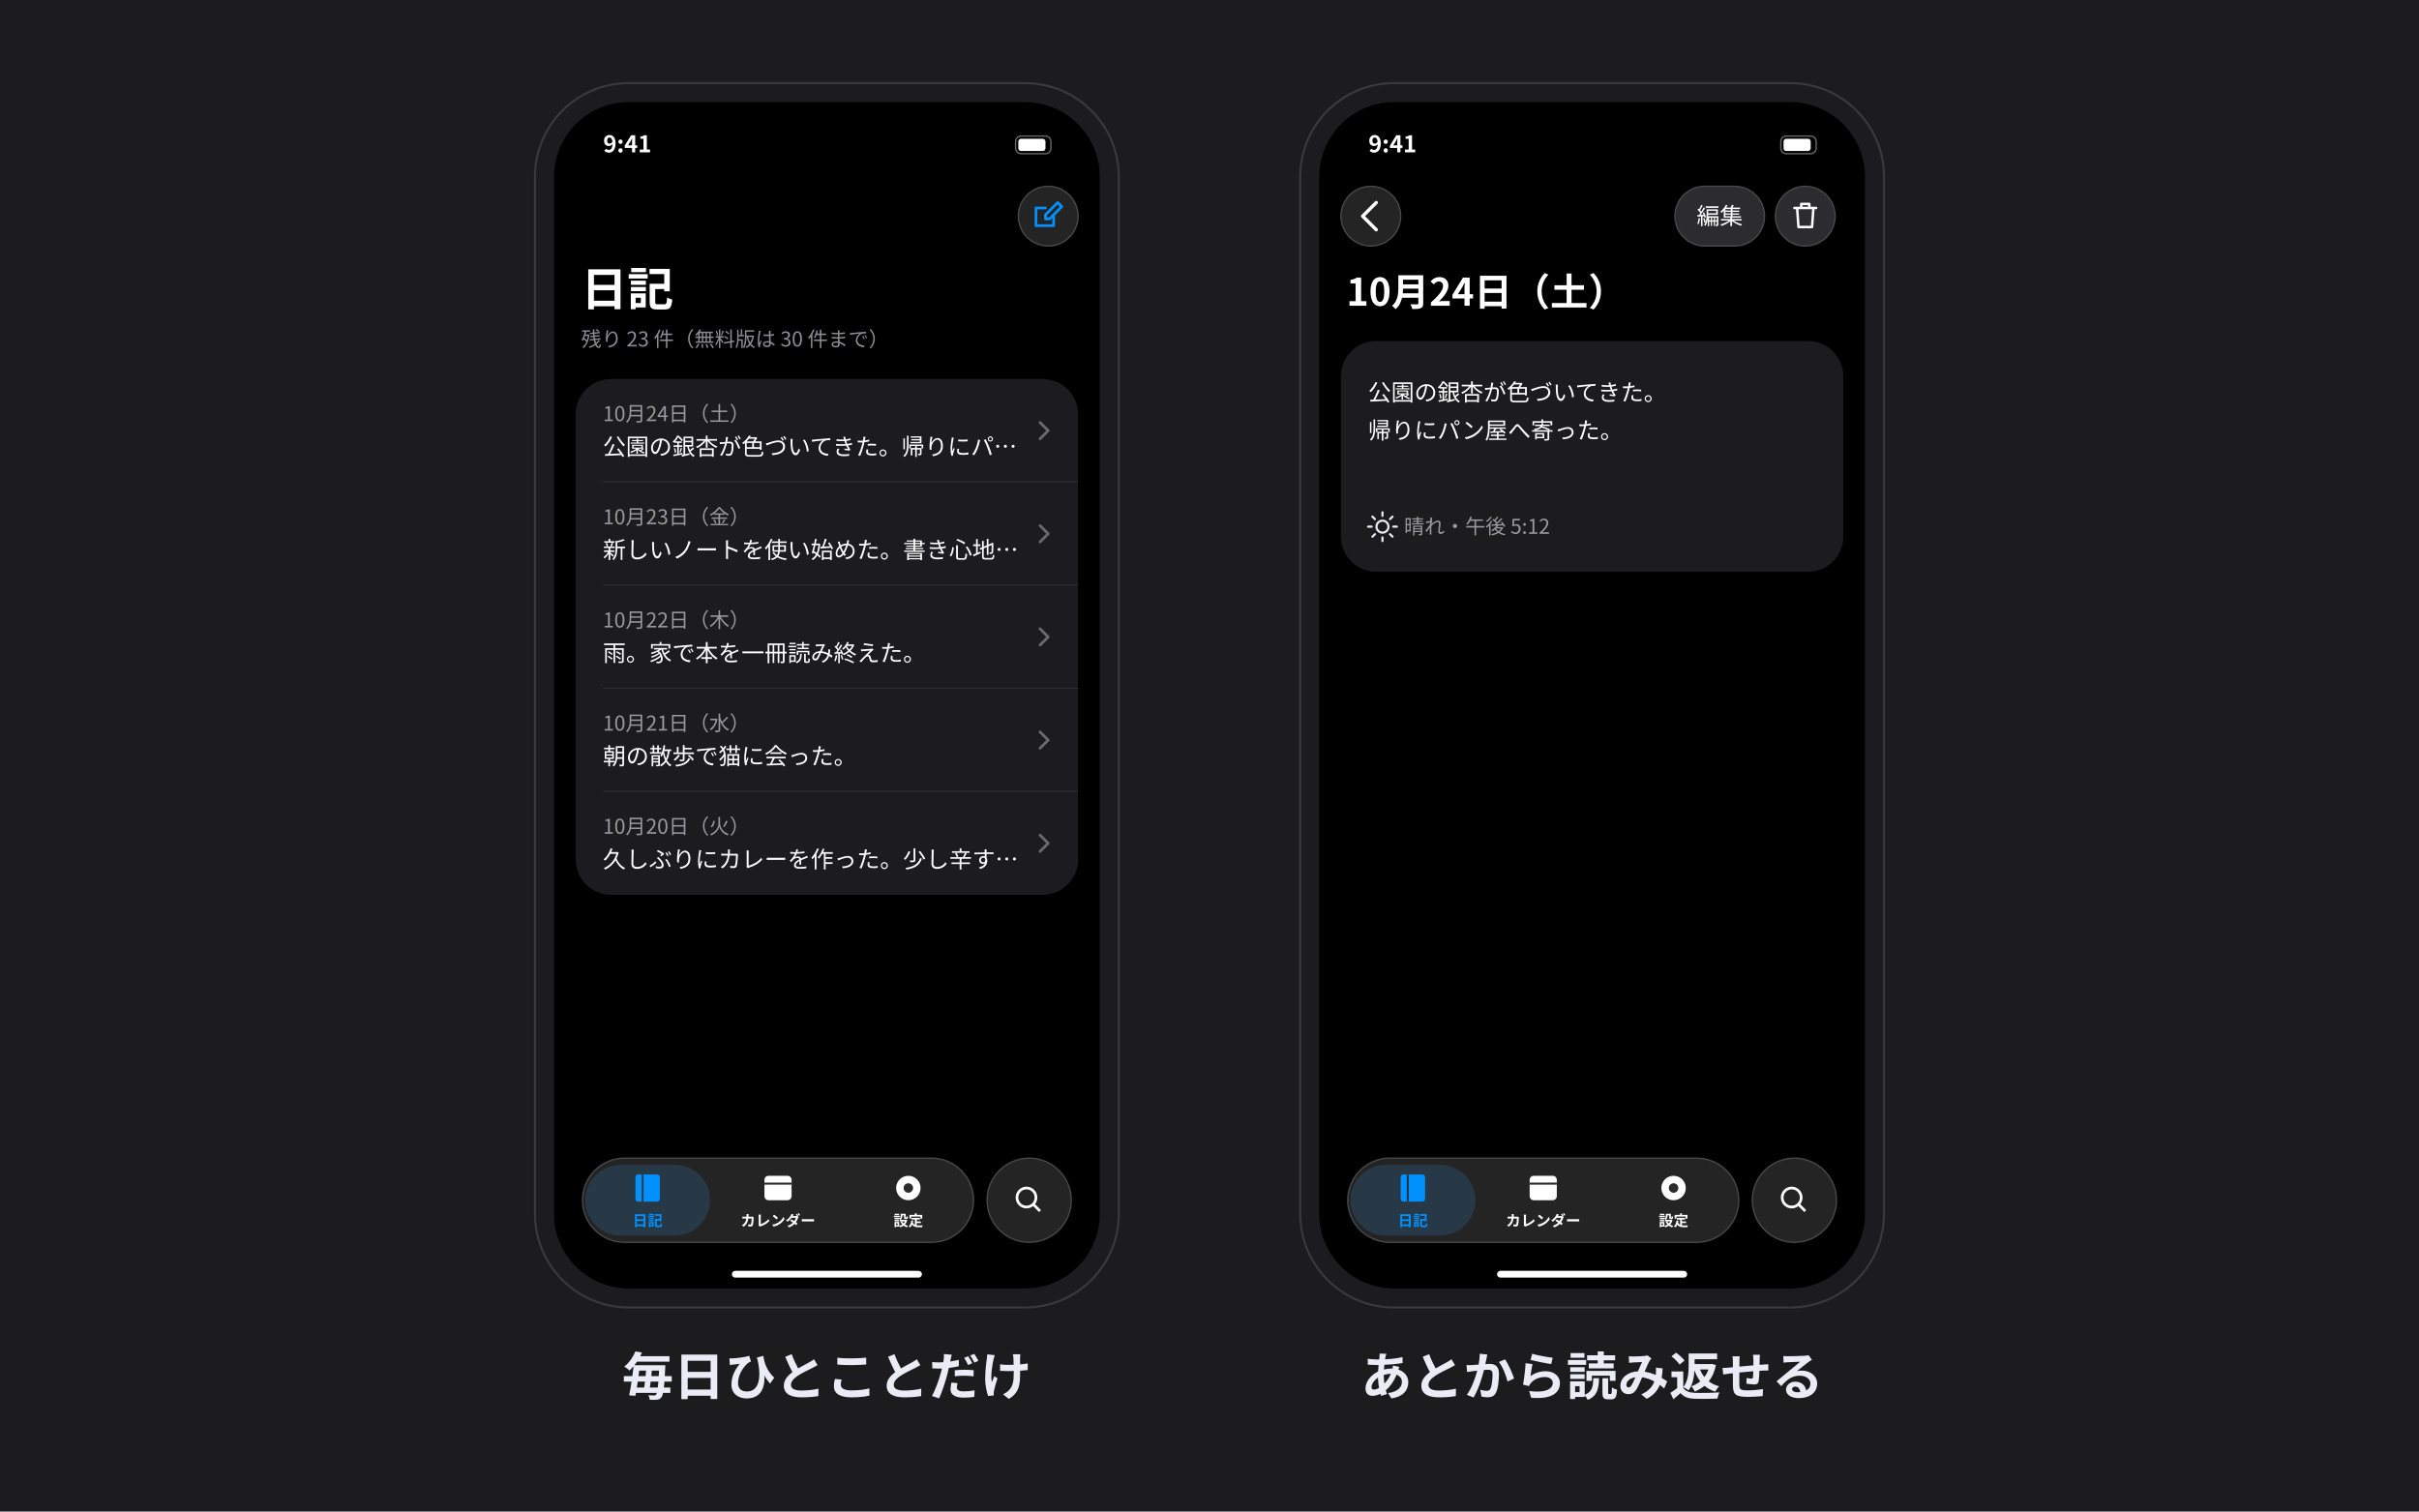
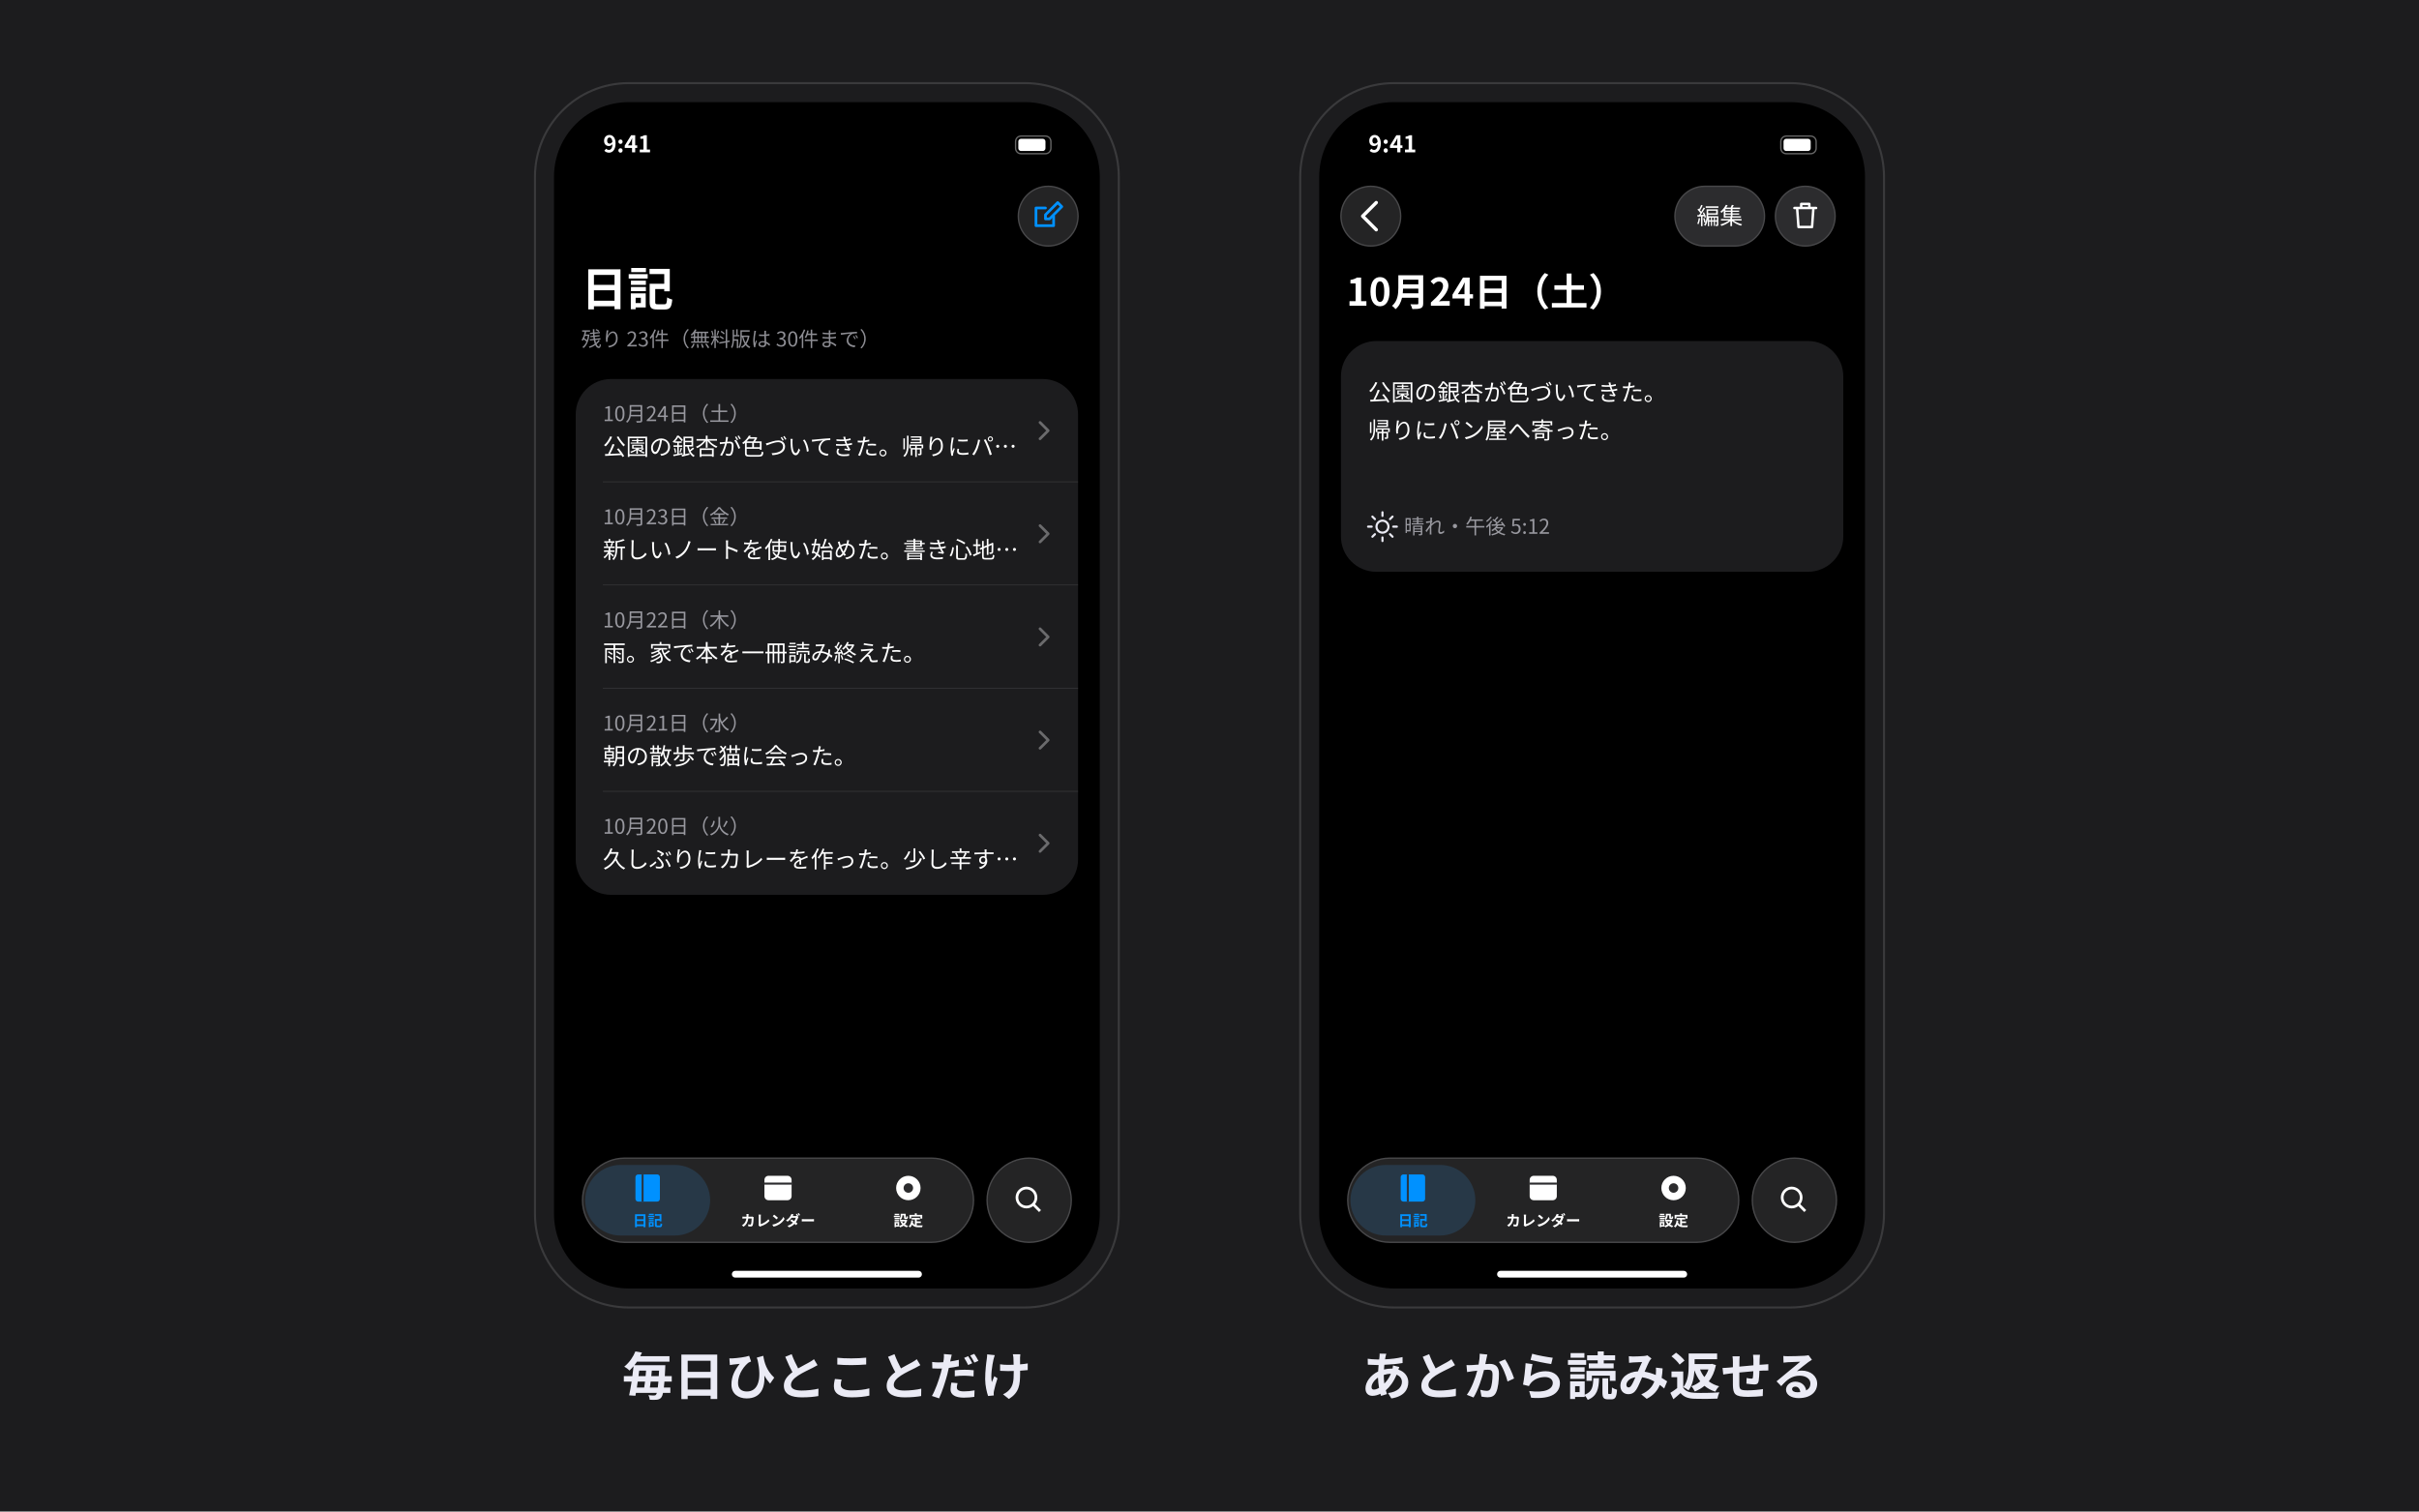
<svg xmlns="http://www.w3.org/2000/svg" width="1600" height="1000" viewBox="0 0 1600 1000">
  <rect width="100%" height="100%" fill="#1C1C1E" />
  <clipPath id="clipL">
    <rect x="366.43" y="67.572" width="360.998" height="784.856" rx="49.39" />
  </clipPath>
  <rect x="353.858" y="55" width="386.142" height="810" rx="61.962" fill="#1C1C1E" stroke="#3A3A3C" stroke-width="1.347" />
  <g clip-path="url(#clipL)">
    <svg viewBox="0 0 402 874" data-bg="#000000" x="366.43" y="67.572" width="360.998" height="784.856">
      <rect width="100%" height="100%" fill="#000000" />
      <text x="54" y="37" font-family="-apple-system, 'SF Pro Text', 'Hiragino Sans', 'Noto Sans JP', 'Noto Sans CJK JP', sans-serif" font-size="17" font-weight="600" fill="#FFFFFF" text-anchor="middle">9:41</text>
      <rect x="340" y="25" width="26" height="13" rx="4" fill="none" stroke="#FFFFFF" stroke-opacity="0.4" />
      <rect x="342" y="27" width="20" height="9" rx="2" fill="#FFFFFF" />
      <circle cx="364" cy="84" r="22" fill="#2C2C2E" fill-opacity="0.82" stroke="#48484A" />
      <g transform="translate(352,72) scale(1.0)" fill="none" stroke="#0091FF" stroke-width="2" stroke-linecap="round" stroke-linejoin="round">
        <path d="M3 6h7M3 6v13h13v-7" />
        <path d="M19 2l3 3-9 9h-3v-3z" />
      </g>
      <text x="20" y="150" font-family="-apple-system, 'SF Pro Text', 'Hiragino Sans', 'Noto Sans JP', 'Noto Sans CJK JP', sans-serif" font-size="34" font-weight="700" fill="#FFFFFF" text-anchor="start">日記</text>
-       <text x="20" y="180" font-family="-apple-system, 'SF Pro Text', 'Hiragino Sans', 'Noto Sans JP', 'Noto Sans CJK JP', sans-serif" font-size="15" font-weight="400" fill="#EBEBF5" text-anchor="start" opacity="0.6">残り 23 件（無料版は 30 件まで）</text>
+       <text x="20" y="180" font-family="-apple-system, 'SF Pro Text', 'Hiragino Sans', 'Noto Sans JP', 'Noto Sans CJK JP', sans-serif" font-size="15" font-weight="400" fill="#EBEBF5" text-anchor="start" opacity="0.6">残り 23件（無料版は 30件まで）</text>
      <rect x="16" y="204" width="370" height="380" rx="26" fill="#1C1C1E" />
      <text x="36" y="235" font-family="-apple-system, 'SF Pro Text', 'Hiragino Sans', 'Noto Sans JP', 'Noto Sans CJK JP', sans-serif" font-size="15" font-weight="400" fill="#EBEBF5" text-anchor="start" opacity="0.6" data-bg="#1C1C1E">10月24日（土）</text>
      <text x="36" y="260" font-family="-apple-system, 'SF Pro Text', 'Hiragino Sans', 'Noto Sans JP', 'Noto Sans CJK JP', sans-serif" font-size="17" font-weight="400" fill="#FFFFFF" text-anchor="start" data-bg="#1C1C1E">公園の銀杏が色づいてきた。帰りにパ…</text>
      <path d="M358 236l6 6-6 6" fill="none" stroke="#FFFFFF" stroke-opacity="0.35" stroke-width="2" stroke-linecap="round" stroke-linejoin="round" />
      <rect x="36" y="279.5" width="350" height="0.5" fill="#38383A" />
      <text x="36" y="311" font-family="-apple-system, 'SF Pro Text', 'Hiragino Sans', 'Noto Sans JP', 'Noto Sans CJK JP', sans-serif" font-size="15" font-weight="400" fill="#EBEBF5" text-anchor="start" opacity="0.6" data-bg="#1C1C1E">10月23日（金）</text>
      <text x="36" y="336" font-family="-apple-system, 'SF Pro Text', 'Hiragino Sans', 'Noto Sans JP', 'Noto Sans CJK JP', sans-serif" font-size="17" font-weight="400" fill="#FFFFFF" text-anchor="start" data-bg="#1C1C1E">新しいノートを使い始めた。書き心地…</text>
      <path d="M358 312l6 6-6 6" fill="none" stroke="#FFFFFF" stroke-opacity="0.35" stroke-width="2" stroke-linecap="round" stroke-linejoin="round" />
      <rect x="36" y="355.5" width="350" height="0.5" fill="#38383A" />
      <text x="36" y="387" font-family="-apple-system, 'SF Pro Text', 'Hiragino Sans', 'Noto Sans JP', 'Noto Sans CJK JP', sans-serif" font-size="15" font-weight="400" fill="#EBEBF5" text-anchor="start" opacity="0.6" data-bg="#1C1C1E">10月22日（木）</text>
      <text x="36" y="412" font-family="-apple-system, 'SF Pro Text', 'Hiragino Sans', 'Noto Sans JP', 'Noto Sans CJK JP', sans-serif" font-size="17" font-weight="400" fill="#FFFFFF" text-anchor="start" data-bg="#1C1C1E">雨。家で本を一冊読み終えた。</text>
      <path d="M358 388l6 6-6 6" fill="none" stroke="#FFFFFF" stroke-opacity="0.35" stroke-width="2" stroke-linecap="round" stroke-linejoin="round" />
      <rect x="36" y="431.5" width="350" height="0.5" fill="#38383A" />
      <text x="36" y="463" font-family="-apple-system, 'SF Pro Text', 'Hiragino Sans', 'Noto Sans JP', 'Noto Sans CJK JP', sans-serif" font-size="15" font-weight="400" fill="#EBEBF5" text-anchor="start" opacity="0.6" data-bg="#1C1C1E">10月21日（水）</text>
      <text x="36" y="488" font-family="-apple-system, 'SF Pro Text', 'Hiragino Sans', 'Noto Sans JP', 'Noto Sans CJK JP', sans-serif" font-size="17" font-weight="400" fill="#FFFFFF" text-anchor="start" data-bg="#1C1C1E">朝の散歩で猫に会った。</text>
      <path d="M358 464l6 6-6 6" fill="none" stroke="#FFFFFF" stroke-opacity="0.35" stroke-width="2" stroke-linecap="round" stroke-linejoin="round" />
      <rect x="36" y="507.5" width="350" height="0.5" fill="#38383A" />
      <text x="36" y="539" font-family="-apple-system, 'SF Pro Text', 'Hiragino Sans', 'Noto Sans JP', 'Noto Sans CJK JP', sans-serif" font-size="15" font-weight="400" fill="#EBEBF5" text-anchor="start" opacity="0.6" data-bg="#1C1C1E">10月20日（火）</text>
      <text x="36" y="564" font-family="-apple-system, 'SF Pro Text', 'Hiragino Sans', 'Noto Sans JP', 'Noto Sans CJK JP', sans-serif" font-size="17" font-weight="400" fill="#FFFFFF" text-anchor="start" data-bg="#1C1C1E">久しぶりにカレーを作った。少し辛す…</text>
      <path d="M358 540l6 6-6 6" fill="none" stroke="#FFFFFF" stroke-opacity="0.35" stroke-width="2" stroke-linecap="round" stroke-linejoin="round" />
      <rect x="21.0" y="778" width="288" height="62" rx="31" fill="#2C2C2E" fill-opacity="0.82" stroke="#48484A" />
      <rect x="23.0" y="783" width="92" height="52" rx="26" fill="#273847" />
      <rect x="60.0" y="790" width="18" height="20" rx="2" fill="#0091FF" />
      <rect x="64.5" y="790" width="1.5" height="20" fill="#273847" />
      <text x="69.0" y="828" font-family="-apple-system, 'SF Pro Text', 'Hiragino Sans', 'Noto Sans JP', 'Noto Sans CJK JP', sans-serif" font-size="11" font-weight="600" fill="#0091FF" text-anchor="middle" data-bg="#273847">日記</text>
      <rect x="155.0" y="791" width="20" height="18" rx="3" fill="#FFFFFF" />
      <rect x="155.0" y="796" width="20" height="1.5" fill="#2C2C2E" />
      <text x="165.0" y="828" font-family="-apple-system, 'SF Pro Text', 'Hiragino Sans', 'Noto Sans JP', 'Noto Sans CJK JP', sans-serif" font-size="11" font-weight="600" fill="#FFFFFF" text-anchor="middle" data-bg="#2C2C2E">カレンダー</text>
      <circle cx="261.0" cy="800" r="9" fill="#FFFFFF" />
      <circle cx="261.0" cy="800" r="3.5" fill="#2C2C2E" />
      <text x="261.0" y="828" font-family="-apple-system, 'SF Pro Text', 'Hiragino Sans', 'Noto Sans JP', 'Noto Sans CJK JP', sans-serif" font-size="11" font-weight="600" fill="#FFFFFF" text-anchor="middle" data-bg="#2C2C2E">設定</text>
      <circle cx="350.0" cy="809.0" r="31.0" fill="#2C2C2E" fill-opacity="0.82" stroke="#48484A" />
      <g fill="none" stroke="#FFFFFF" stroke-width="2">
        <circle cx="348.0" cy="807.0" r="7" />
        <path d="M353.0 812.0l5 5" />
      </g>
      <rect x="131.0" y="861" width="140" height="5" rx="2.5" fill="#FFFFFF" />
    </svg>
  </g>
  <rect x="490.804" y="77.45" width="112.251" height="33.226" rx="16.613" fill="#000" />
  <clipPath id="clipR">
    <rect x="872.572" y="67.572" width="360.998" height="784.856" rx="49.39" />
  </clipPath>
  <rect x="860" y="55" width="386.142" height="810" rx="61.962" fill="#1C1C1E" stroke="#3A3A3C" stroke-width="1.347" />
  <g clip-path="url(#clipR)">
    <svg viewBox="0 0 402 874" data-bg="#000000" x="872.572" y="67.572" width="360.998" height="784.856">
      <rect width="100%" height="100%" fill="#000000" />
      <text x="54" y="37" font-family="-apple-system, 'SF Pro Text', 'Hiragino Sans', 'Noto Sans JP', 'Noto Sans CJK JP', sans-serif" font-size="17" font-weight="600" fill="#FFFFFF" text-anchor="middle">9:41</text>
      <rect x="340" y="25" width="26" height="13" rx="4" fill="none" stroke="#FFFFFF" stroke-opacity="0.4" />
      <rect x="342" y="27" width="20" height="9" rx="2" fill="#FFFFFF" />
      <circle cx="38" cy="84" r="22" fill="#2C2C2E" fill-opacity="0.82" stroke="#48484A" />
      <path d="M42 74l-10 10 10 10" fill="none" stroke="#FFFFFF" stroke-width="2.5" stroke-linecap="round" stroke-linejoin="round" />
      <rect x="262" y="62" width="66" height="44" rx="22" fill="#2C2C2E" stroke="#48484A" />
      <text x="295.0" y="90" font-family="-apple-system, 'SF Pro Text', 'Hiragino Sans', 'Noto Sans JP', 'Noto Sans CJK JP', sans-serif" font-size="17" font-weight="400" fill="#FFFFFF" text-anchor="middle" data-bg="#2C2C2E">編集</text>
      <g aria-label="削除">
        <circle cx="358" cy="84" r="22" fill="#2C2C2E" stroke="#48484A" />
        <g fill="none" stroke="#FFFFFF" stroke-width="1.8" stroke-linecap="round" stroke-linejoin="round">
          <path d="M350 78h16M355 78v-3h6v3M352 78l1 14h10l1-14" />
        </g>
      </g>
      <text x="20" y="150" font-family="-apple-system, 'SF Pro Text', 'Hiragino Sans', 'Noto Sans JP', 'Noto Sans CJK JP', sans-serif" font-size="28" font-weight="700" fill="#FFFFFF" text-anchor="start">10月24日（土）</text>
      <rect x="16" y="176" width="370" height="170" rx="26" fill="#1C1C1E" />
      <text x="36" y="220" font-family="-apple-system, 'SF Pro Text', 'Hiragino Sans', 'Noto Sans JP', 'Noto Sans CJK JP', sans-serif" font-size="17" font-weight="400" fill="#FFFFFF" text-anchor="start" data-bg="#1C1C1E">公園の銀杏が色づいてきた。</text>
      <text x="36" y="248" font-family="-apple-system, 'SF Pro Text', 'Hiragino Sans', 'Noto Sans JP', 'Noto Sans CJK JP', sans-serif" font-size="17" font-weight="400" fill="#FFFFFF" text-anchor="start" data-bg="#1C1C1E">帰りにパン屋へ寄った。</text>
      <g transform="translate(46.58824 312.75) scale(0.8823529)">
        <g stroke="#EBEBF5" stroke-width="1.8" fill="none" stroke-linecap="round">
          <circle cx="0" cy="0" r="5" fill="none" />
          <path d="M9.0 0.0l3.0 0.0" />
          <path d="M-9.0 0.0l-3.0 0.0" />
          <path d="M0.0 9.0l0.0 3.0" />
          <path d="M0.0 -9.0l0.0 -3.0" />
          <path d="M6.3 6.3l2.1 2.1" />
          <path d="M-6.3 6.3l-2.1 2.1" />
          <path d="M6.3 -6.3l2.1 -2.1" />
          <path d="M-6.3 -6.3l-2.1 -2.1" />
        </g>
      </g>
      <text x="62.471" y="318" font-family="-apple-system, 'SF Pro Text', 'Hiragino Sans', 'Noto Sans JP', 'Noto Sans CJK JP', sans-serif" font-size="15" font-weight="400" fill="#EBEBF5" text-anchor="start" opacity="0.6" data-bg="#1C1C1E">晴れ・午後 5:12</text>
      <rect x="21.0" y="778" width="288" height="62" rx="31" fill="#2C2C2E" fill-opacity="0.82" stroke="#48484A" />
      <rect x="23.0" y="783" width="92" height="52" rx="26" fill="#273847" />
      <rect x="60.0" y="790" width="18" height="20" rx="2" fill="#0091FF" />
      <rect x="64.5" y="790" width="1.5" height="20" fill="#273847" />
      <text x="69.0" y="828" font-family="-apple-system, 'SF Pro Text', 'Hiragino Sans', 'Noto Sans JP', 'Noto Sans CJK JP', sans-serif" font-size="11" font-weight="600" fill="#0091FF" text-anchor="middle" data-bg="#273847">日記</text>
      <rect x="155.0" y="791" width="20" height="18" rx="3" fill="#FFFFFF" />
      <rect x="155.0" y="796" width="20" height="1.5" fill="#2C2C2E" />
      <text x="165.0" y="828" font-family="-apple-system, 'SF Pro Text', 'Hiragino Sans', 'Noto Sans JP', 'Noto Sans CJK JP', sans-serif" font-size="11" font-weight="600" fill="#FFFFFF" text-anchor="middle" data-bg="#2C2C2E">カレンダー</text>
      <circle cx="261.0" cy="800" r="9" fill="#FFFFFF" />
      <circle cx="261.0" cy="800" r="3.5" fill="#2C2C2E" />
      <text x="261.0" y="828" font-family="-apple-system, 'SF Pro Text', 'Hiragino Sans', 'Noto Sans JP', 'Noto Sans CJK JP', sans-serif" font-size="11" font-weight="600" fill="#FFFFFF" text-anchor="middle" data-bg="#2C2C2E">設定</text>
      <circle cx="350.0" cy="809.0" r="31.0" fill="#2C2C2E" fill-opacity="0.82" stroke="#48484A" />
      <g fill="none" stroke="#FFFFFF" stroke-width="2">
        <circle cx="348.0" cy="807.0" r="7" />
        <path d="M353.0 812.0l5 5" />
      </g>
      <rect x="131.0" y="861" width="140" height="5" rx="2.5" fill="#FFFFFF" />
    </svg>
  </g>
  <rect x="996.946" y="77.45" width="112.251" height="33.226" rx="16.613" fill="#000" />
  <text x="546.929" y="923" text-anchor="middle" font-family="-apple-system, 'SF Pro Text', 'Hiragino Sans', 'Noto Sans JP', 'Noto Sans CJK JP', sans-serif" font-size="34" font-weight="600" fill="#EBEBF5">毎日ひとことだけ</text>
  <text x="1053.07" y="923" text-anchor="middle" font-family="-apple-system, 'SF Pro Text', 'Hiragino Sans', 'Noto Sans JP', 'Noto Sans CJK JP', sans-serif" font-size="34" font-weight="600" fill="#EBEBF5">あとから読み返せる</text>
</svg>
